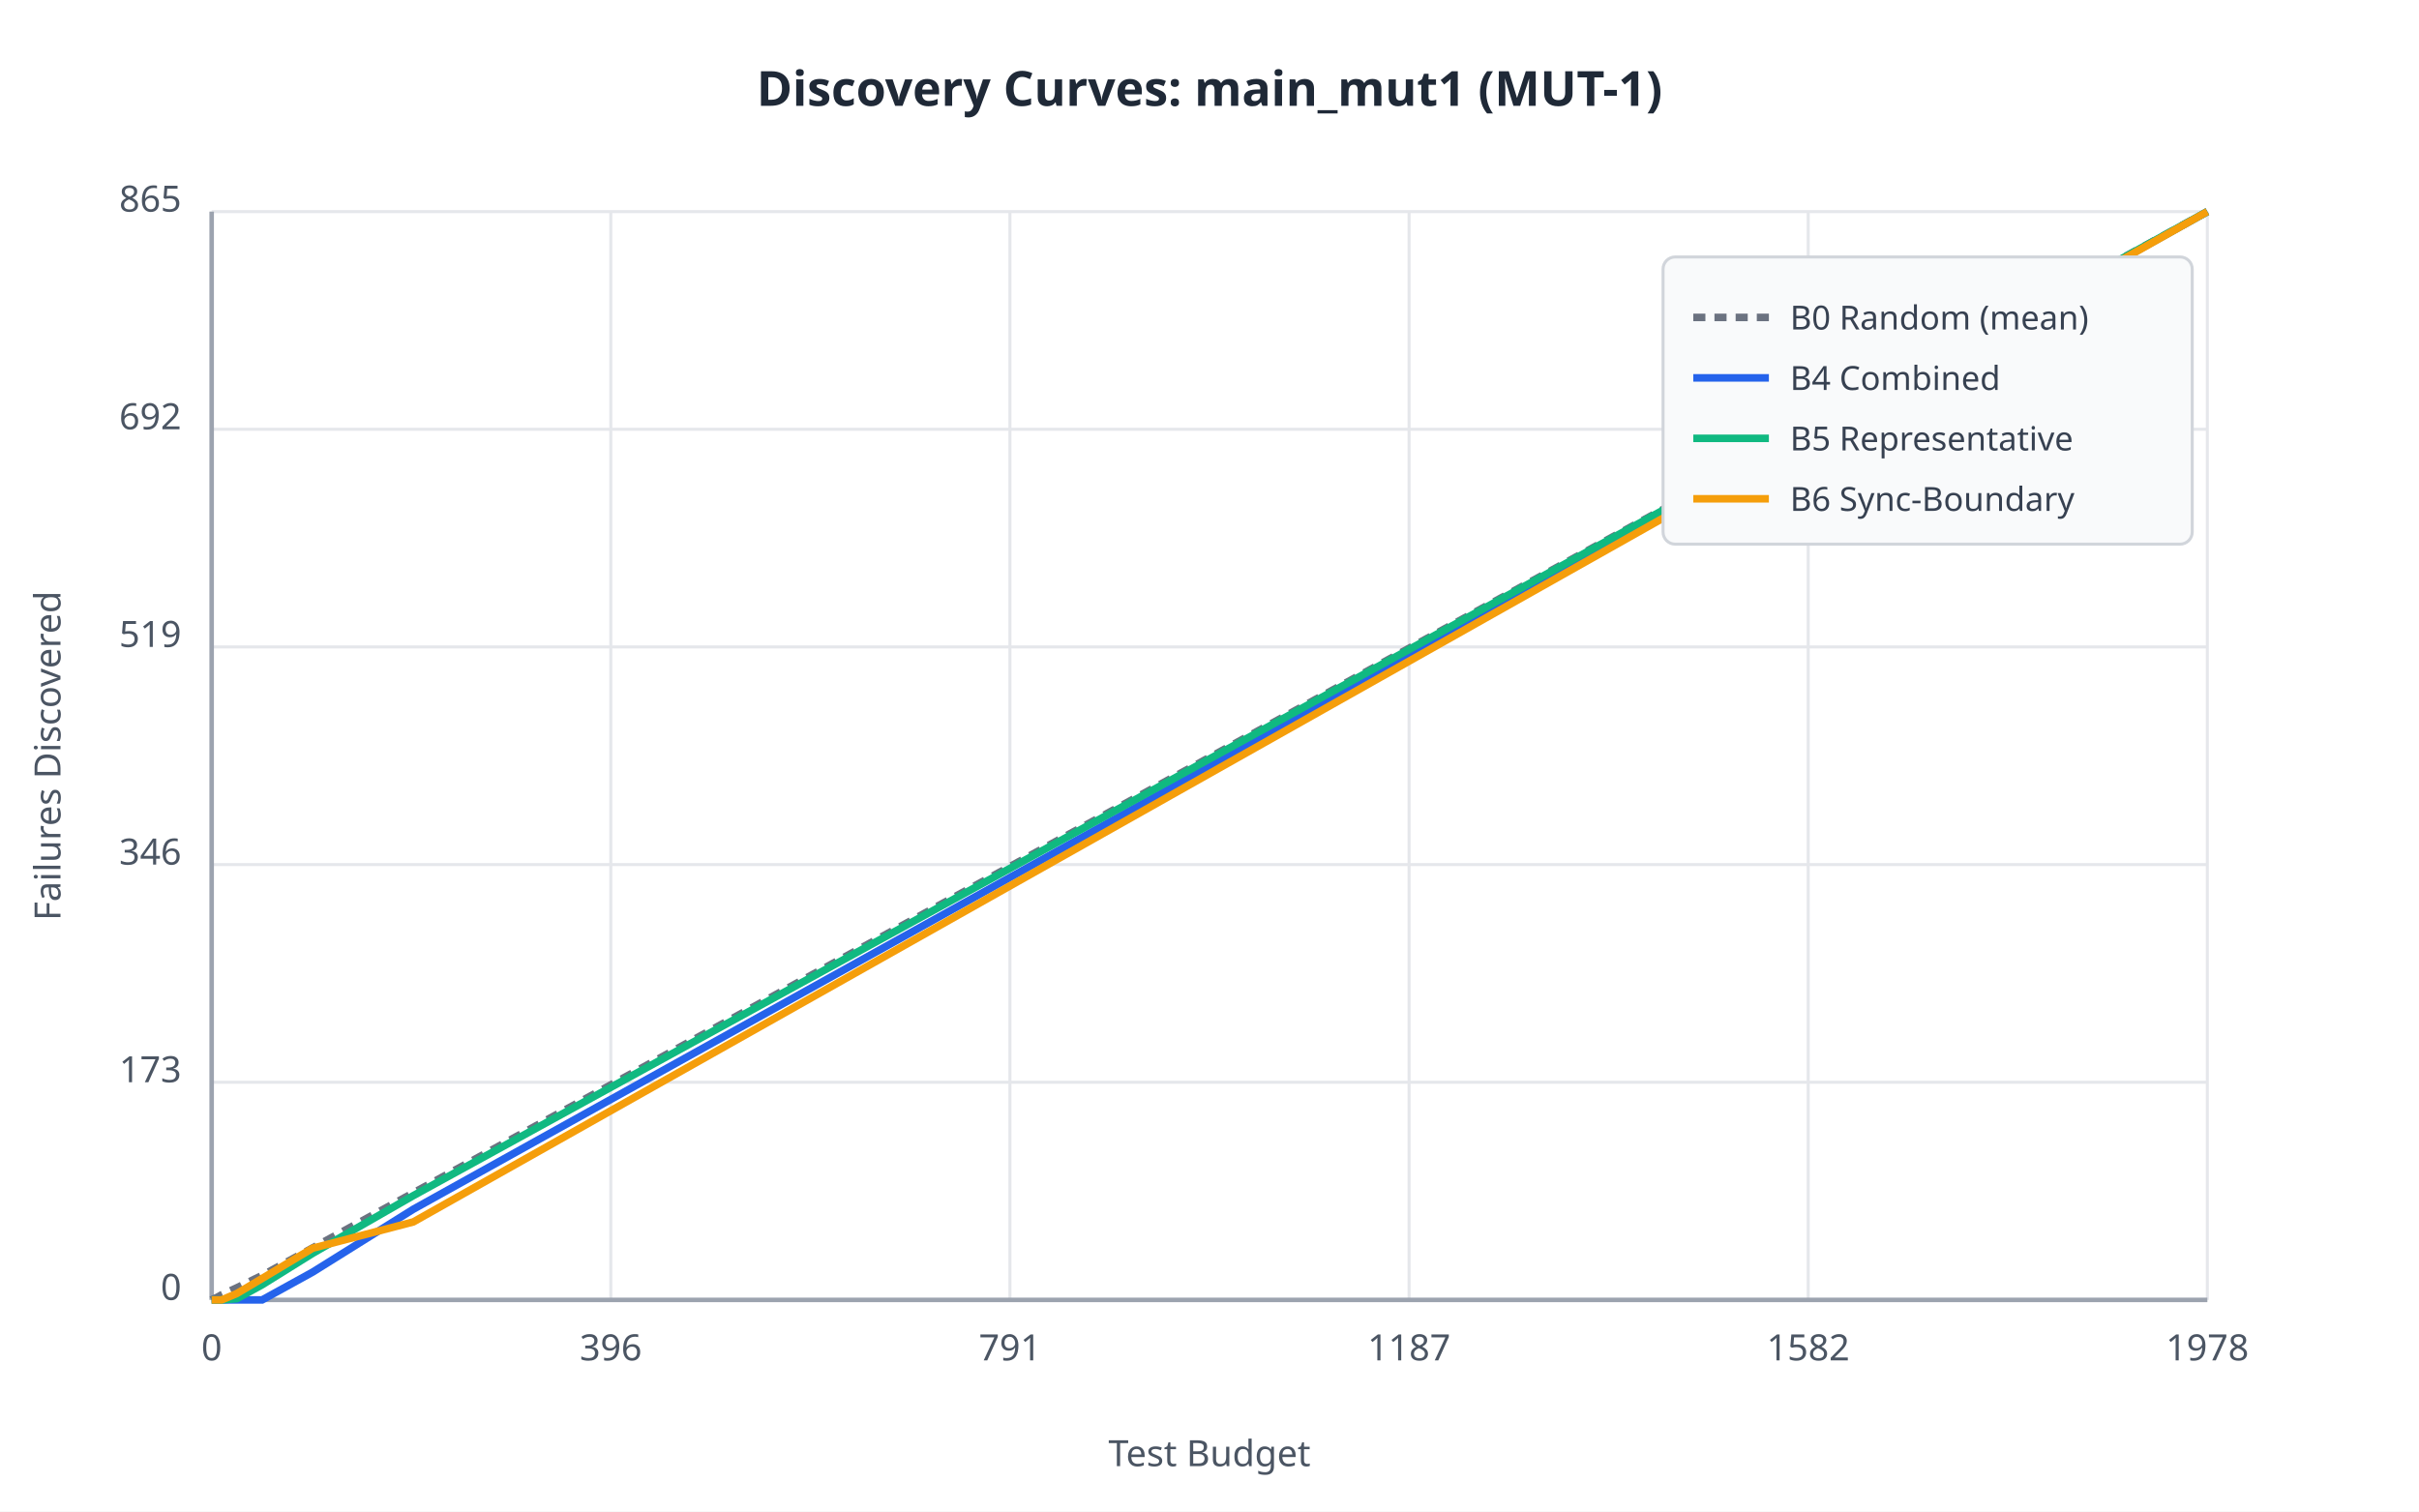
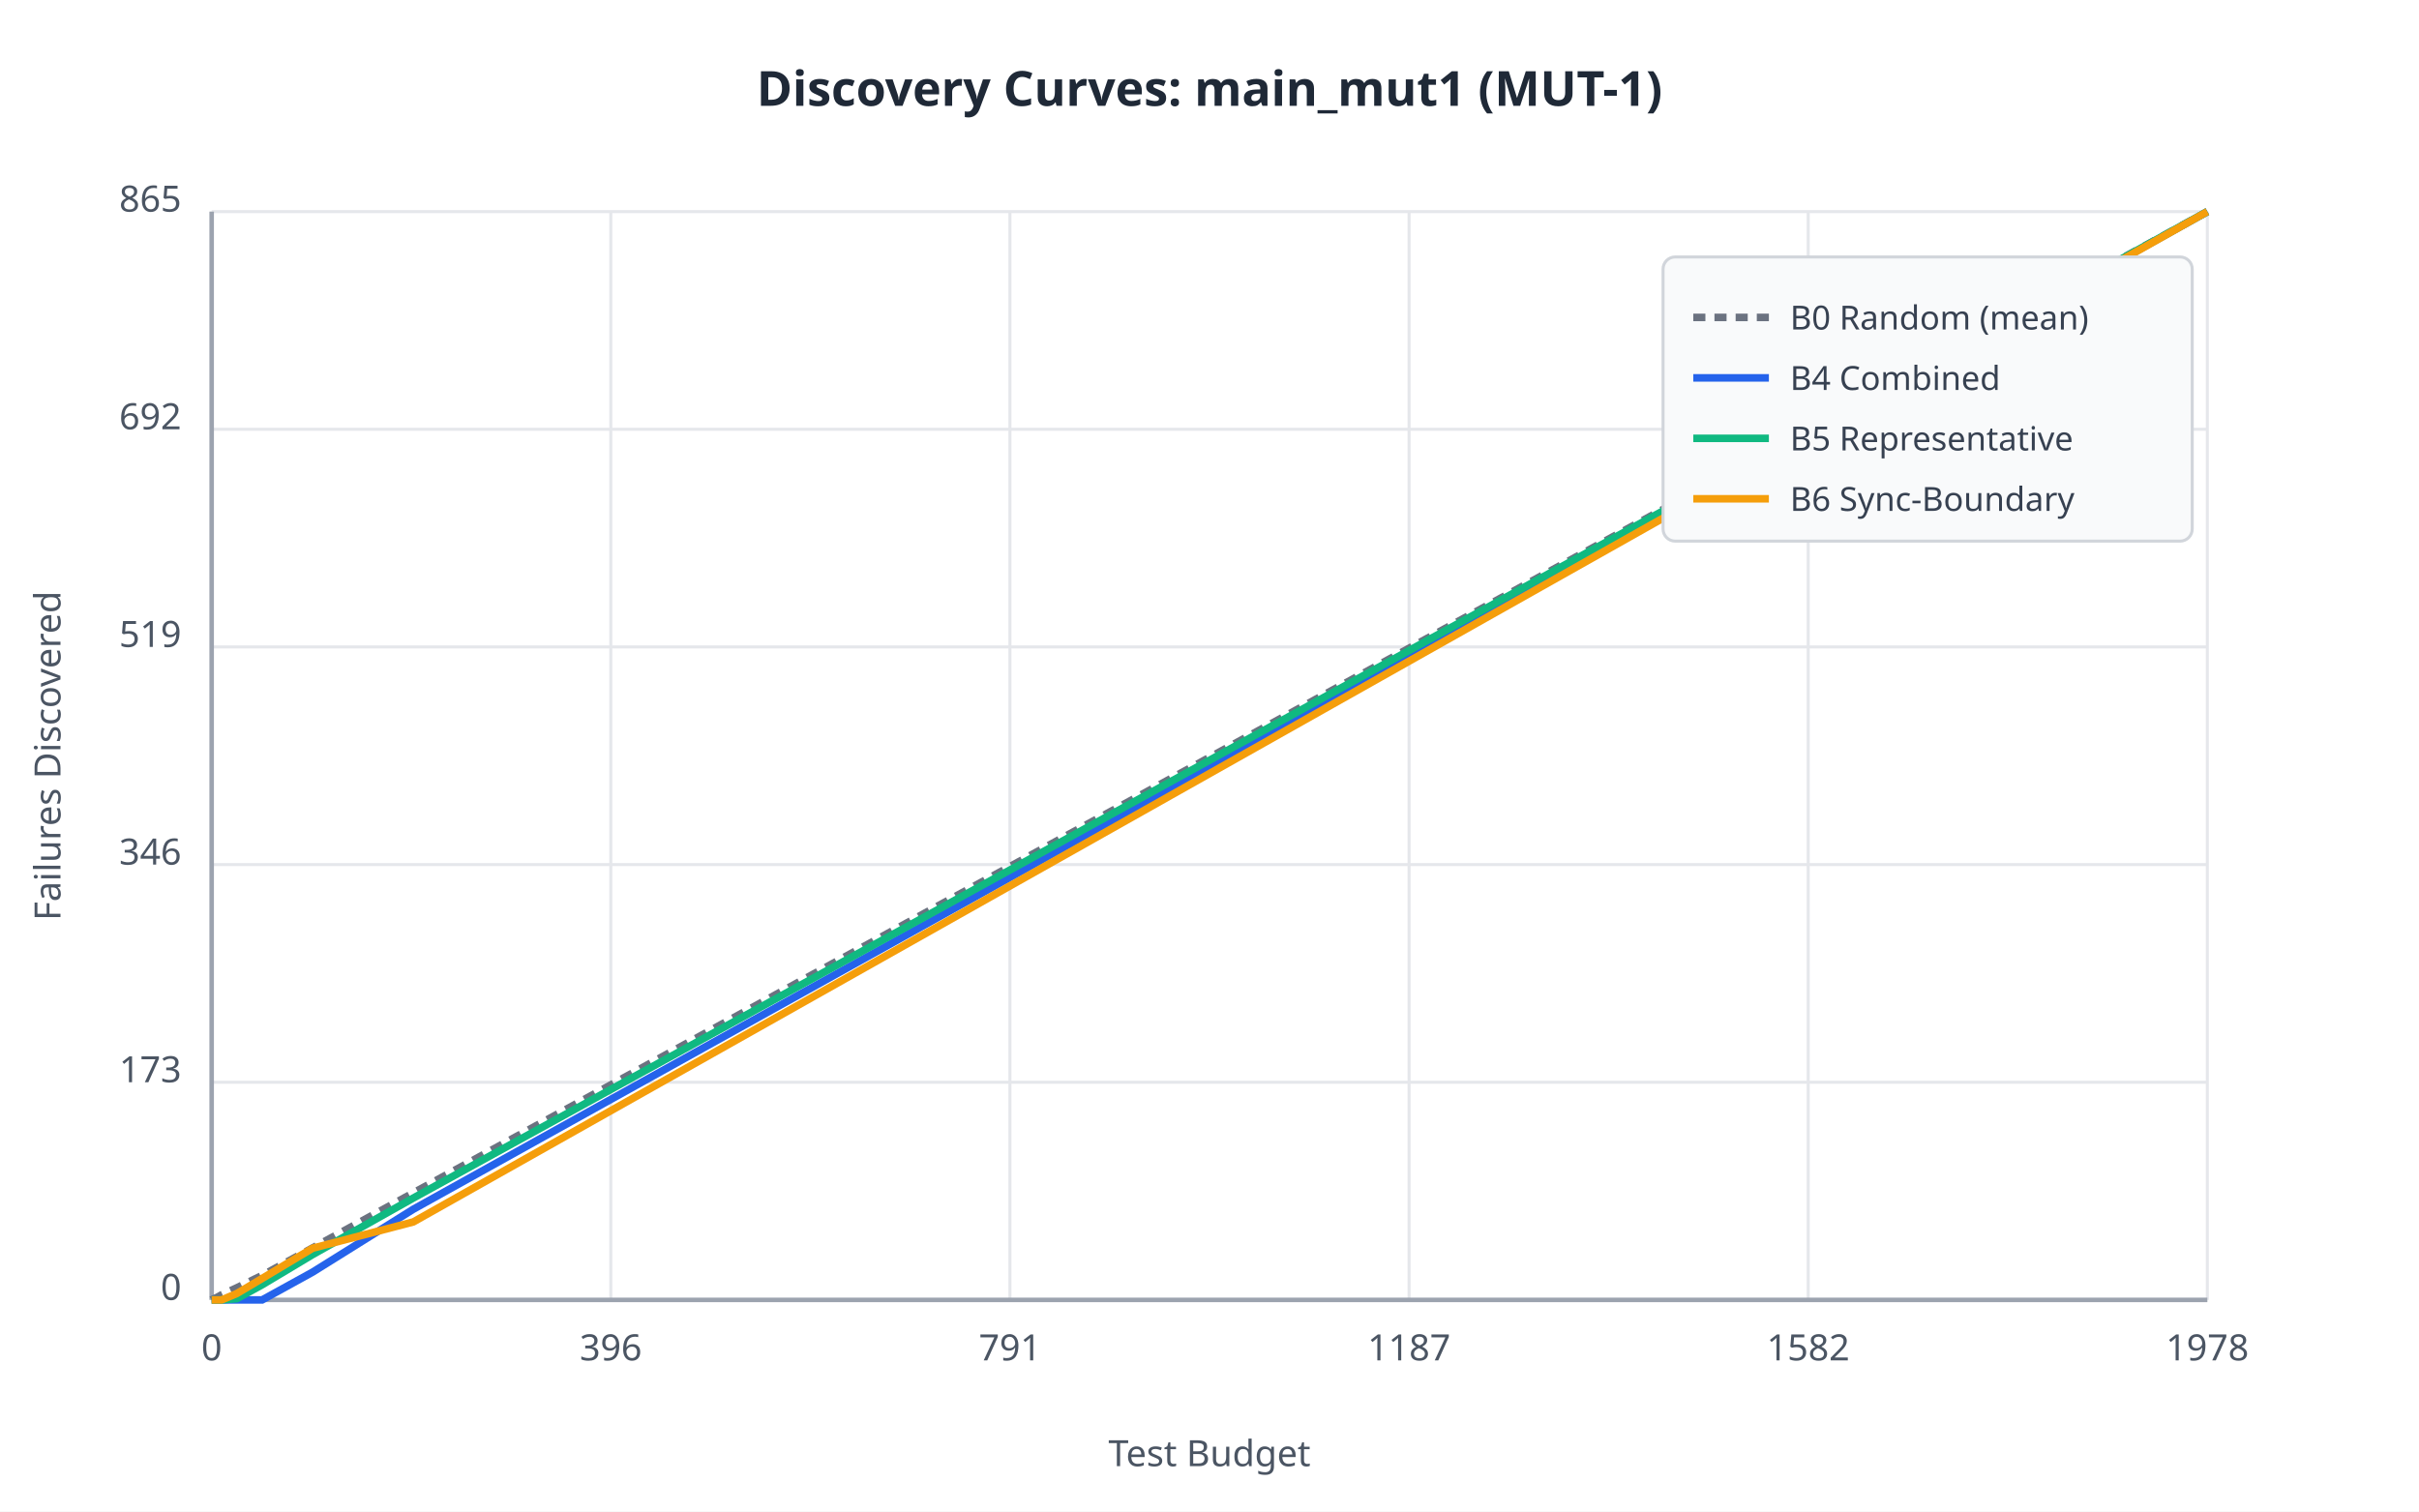
<svg xmlns="http://www.w3.org/2000/svg" viewBox="0 0 800 500" width="800" height="500">
  <style>
    .title { font: bold 16px sans-serif; fill: #1f2937; }
    .label { font: 12px sans-serif; fill: #4b5563; }
    .legend { font: 11px sans-serif; fill: #374151; }
    .grid { stroke: #e5e7eb; stroke-width: 1; }
    .axis { stroke: #9ca3af; stroke-width: 1.5; }
    .b0-line { stroke: #6b7280; stroke-width: 2.5; stroke-dasharray: 4,3; fill: none; }
    .b4-line { stroke: #2563eb; stroke-width: 2.5; fill: none; }
    .b5-line { stroke: #10b981; stroke-width: 2.5; fill: none; }
    .b6-line { stroke: #f59e0b; stroke-width: 2.5; fill: none; }
    .dcg-line { stroke: #dc2626; stroke-width: 3; fill: none; }
    .dcg-pr-line { stroke: #991b1b; stroke-width: 3; stroke-dasharray: 6,2; fill: none; }
    .dcg-flag-line { stroke: #ea580c; stroke-width: 2.5; fill: none; }
    .r1-line { stroke: #db2777; stroke-width: 2.5; fill: none; }
    .r2-line { stroke: #7c3aed; stroke-width: 2.5; fill: none; }
    .rhg-line { stroke: #0891b2; stroke-width: 2.5; fill: none; }
    .fifo-line { stroke: #9ca3af; stroke-width: 2; fill: none; }
    .lifo-line { stroke: #475569; stroke-width: 2; fill: none; }
    .stride-line { stroke: #d97706; stroke-width: 2; fill: none; }
  </style>
  <rect width="100%" height="100%" fill="#ffffff" />
  <text x="400" y="35" class="title" text-anchor="middle">Discovery Curves: main_mut1 (MUT-1)</text>
  <line x1="70" y1="430.0" x2="730" y2="430.0" class="grid" />
  <text x="60" y="430.0" class="label" text-anchor="end" alignment-baseline="middle">0</text>
  <line x1="70" y1="358.0" x2="730" y2="358.0" class="grid" />
  <text x="60" y="358.0" class="label" text-anchor="end" alignment-baseline="middle">173</text>
  <line x1="70" y1="286.0" x2="730" y2="286.0" class="grid" />
  <text x="60" y="286.0" class="label" text-anchor="end" alignment-baseline="middle">346</text>
  <line x1="70" y1="214.0" x2="730" y2="214.0" class="grid" />
  <text x="60" y="214.0" class="label" text-anchor="end" alignment-baseline="middle">519</text>
  <line x1="70" y1="142.0" x2="730" y2="142.0" class="grid" />
  <text x="60" y="142.0" class="label" text-anchor="end" alignment-baseline="middle">692</text>
  <line x1="70" y1="70.0" x2="730" y2="70.0" class="grid" />
  <text x="60" y="70.0" class="label" text-anchor="end" alignment-baseline="middle">865</text>
  <line x1="70.0" y1="70" x2="70.0" y2="430" class="grid" />
  <text x="70.0" y="450" class="label" text-anchor="middle">0</text>
  <line x1="202.0" y1="70" x2="202.0" y2="430" class="grid" />
  <text x="202.0" y="450" class="label" text-anchor="middle">396</text>
  <line x1="334.0" y1="70" x2="334.0" y2="430" class="grid" />
  <text x="334.0" y="450" class="label" text-anchor="middle">791</text>
  <line x1="466.0" y1="70" x2="466.0" y2="430" class="grid" />
  <text x="466.0" y="450" class="label" text-anchor="middle">1187</text>
  <line x1="598.0" y1="70" x2="598.0" y2="430" class="grid" />
  <text x="598.0" y="450" class="label" text-anchor="middle">1582</text>
  <line x1="730.0" y1="70" x2="730.0" y2="430" class="grid" />
  <text x="730.0" y="450" class="label" text-anchor="middle">1978</text>
  <line x1="70" y1="430" x2="730" y2="430" class="axis" />
  <line x1="70" y1="70" x2="70" y2="430" class="axis" />
  <text x="400" y="485" class="label" text-anchor="middle">Test Budget</text>
  <text x="20" y="250" class="label" text-anchor="middle" transform="rotate(-90, 20, 250)">Failures Discovered</text>
  <path class="b0-line" d="M70.0,430.0 L70.3,429.8 L71.7,429.2 L73.3,428.3 L78.3,426.0 L86.7,421.9 L103.4,412.8 L136.7,394.6 L730.0,70.0 " />
  <path class="b4-line" d="M70.0,430.0 L70.3,430.0 L71.7,430.0 L73.3,430.0 L78.3,430.0 L86.7,430.0 L103.4,420.8 L136.7,400.0 L730.0,70.0 " />
-   <path class="b5-line" d="M70.0,430.0 L70.3,430.0 L71.7,430.0 L73.3,430.0 L78.3,429.6 L86.7,425.0 L103.4,414.6 L136.7,395.5 L730.0,70.0 " />
+   <path class="b5-line" d="M70.0,430.0 L70.3,430.0 L71.7,430.0 L73.3,430.0 L78.3,429.6 L86.7,425.0 L103.4,415.0 L136.7,396.3 L730.0,70.0 " />
  <path class="b6-line" d="M70.0,430.0 L70.3,430.0 L71.7,430.0 L73.3,430.0 L78.3,427.9 L86.7,422.9 L103.4,412.9 L136.7,404.2 L730.0,70.0 " />
-   <rect x="550" y="85" width="175" height="95" fill="#f9fafb" stroke="#d1d5db" rx="4" />
+   <rect x="550" y="85" width="175" height="94" fill="#f9fafb" stroke="#d1d5db" rx="4" />
  <line x1="560" y1="105" x2="585" y2="105" class="b0-line" />
  <text x="592" y="109" class="legend">B0 Random (mean)</text>
  <line x1="560" y1="125" x2="585" y2="125" class="b4-line" />
  <text x="592" y="129" class="legend">B4 Combined</text>
  <line x1="560" y1="145" x2="585" y2="145" class="b5-line" />
  <text x="592" y="149" class="legend">B5 Representative</text>
  <line x1="560" y1="165" x2="585" y2="165" class="b6-line" />
  <text x="592" y="169" class="legend">B6 Sync-Boundary</text>
</svg>
